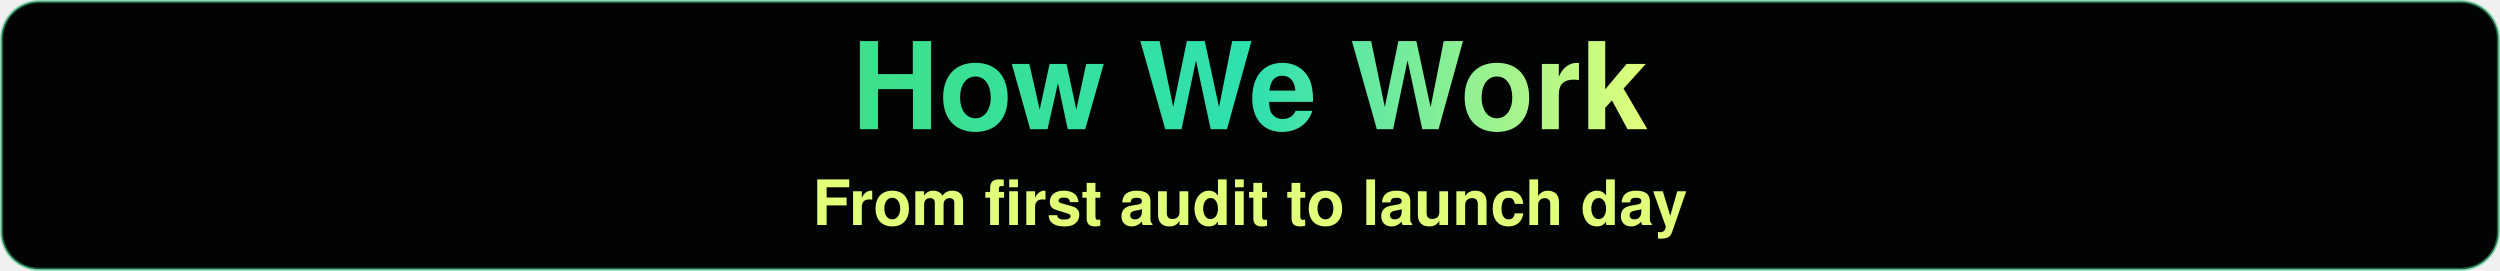
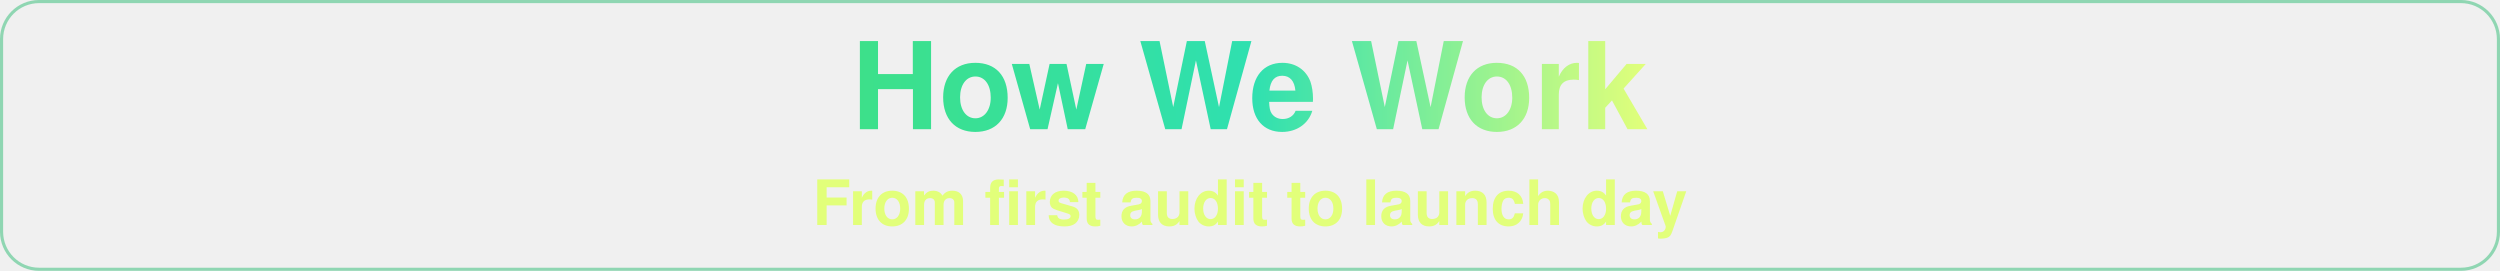
<svg xmlns="http://www.w3.org/2000/svg" width="1200" height="130" viewBox="0 0 1200 130" role="img" aria-label="How We Work">
  <defs>
    <linearGradient id="bg" x1="0" y1="0" x2="1" y2="1">
      <stop offset="0" stop-color="#010403" />
      <stop offset="1" stop-color="#03120A" />
    </linearGradient>
    <linearGradient id="g" x1="0" y1="0" x2="1" y2="0">
      <stop offset="0" stop-color="#3DE08A" />
      <stop offset=".5" stop-color="#2FE0B0" />
      <stop offset="1" stop-color="#E2FF7A" />
    </linearGradient>
    <filter id="b" x="-50%" y="-50%" width="200%" height="200%">
      <feGaussianBlur stdDeviation="55" />
    </filter>
    <pattern id="d" width="26" height="26" patternUnits="userSpaceOnUse">
      <circle cx="2" cy="2" r="1.2" fill="#fff" fill-opacity=".09" />
    </pattern>
  </defs>
-   <rect x=".75" y=".75" width="1198.5" height="128.5" rx="18" fill="#010403" stroke="#2EBD74" stroke-opacity=".5" stroke-width="1.5" />
+   <rect x=".75" y=".75" width="1198.5" height="128.5" rx="18" fill="none" stroke="#2EBD74" stroke-opacity=".5" stroke-width="1.5" />
  <text x="600" y="62" text-anchor="middle" font-family="'Segoe UI',Helvetica,Arial,sans-serif" font-size="58" font-weight="800" fill="url(#g)">How We Work</text>
  <text x="600" y="108" text-anchor="middle" font-family="'Segoe UI',Helvetica,Arial,sans-serif" font-size="30" font-weight="600" fill="#E2FF7A">From first audit to launch day</text>
</svg>
